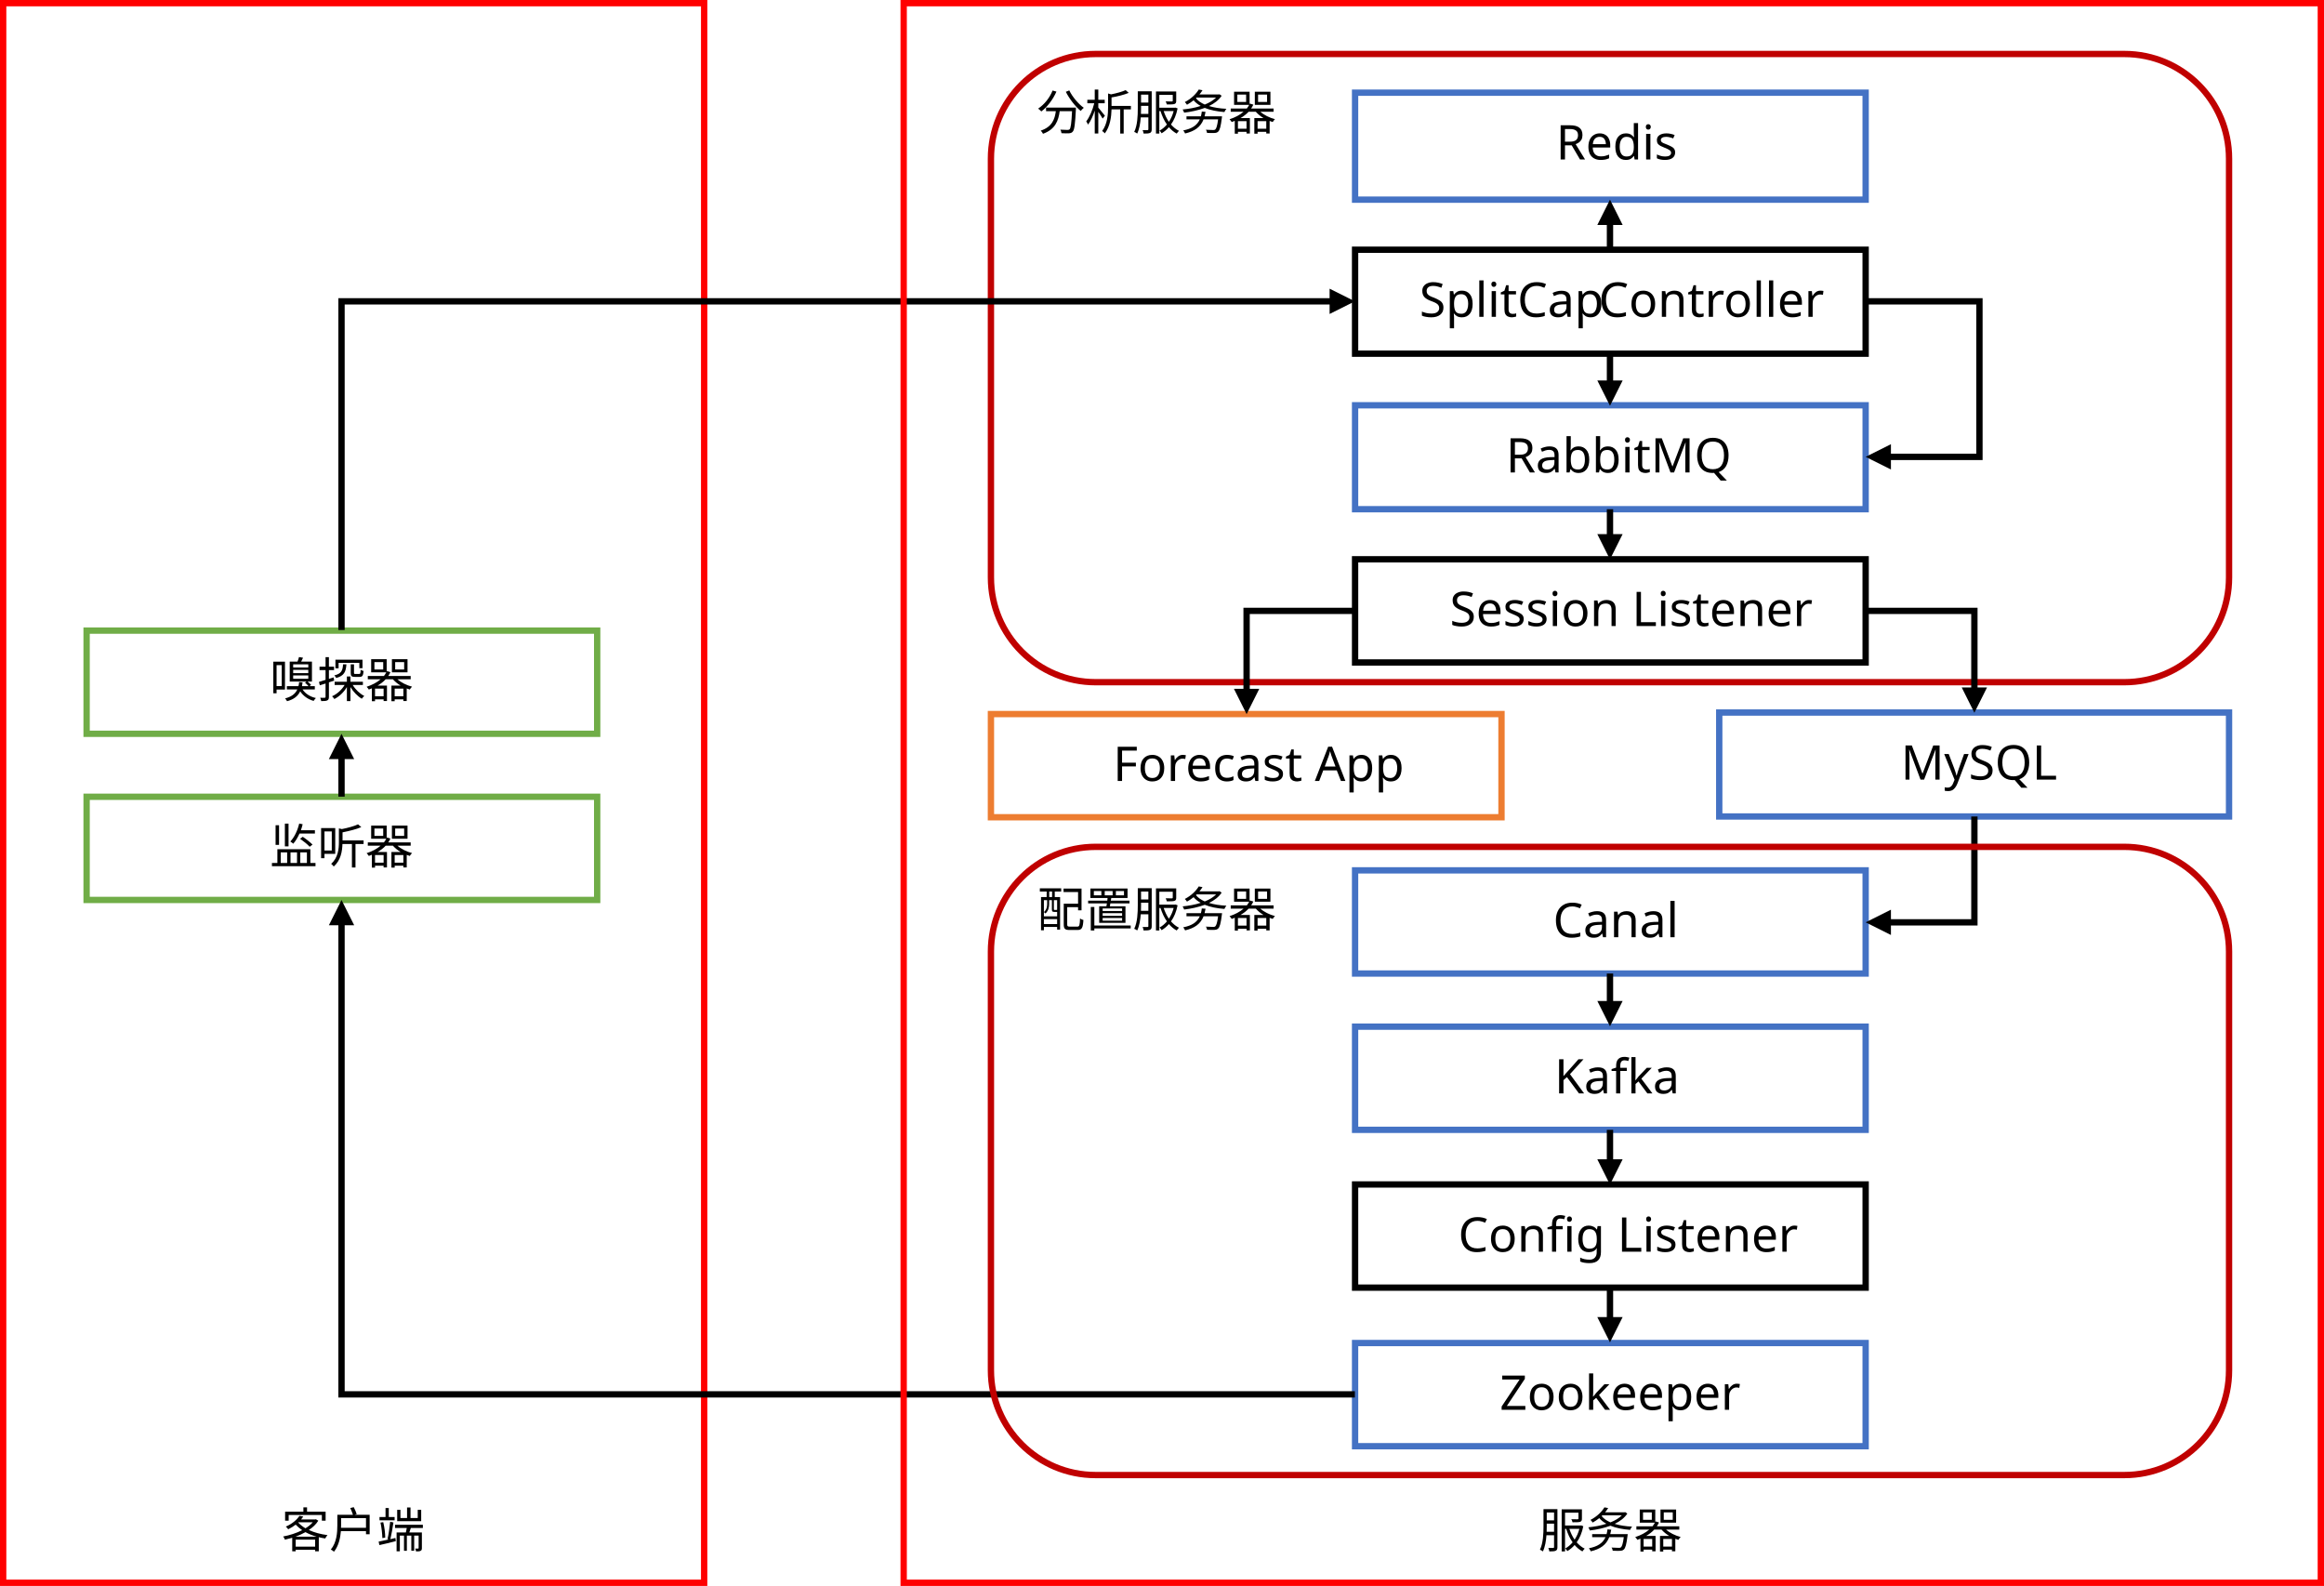
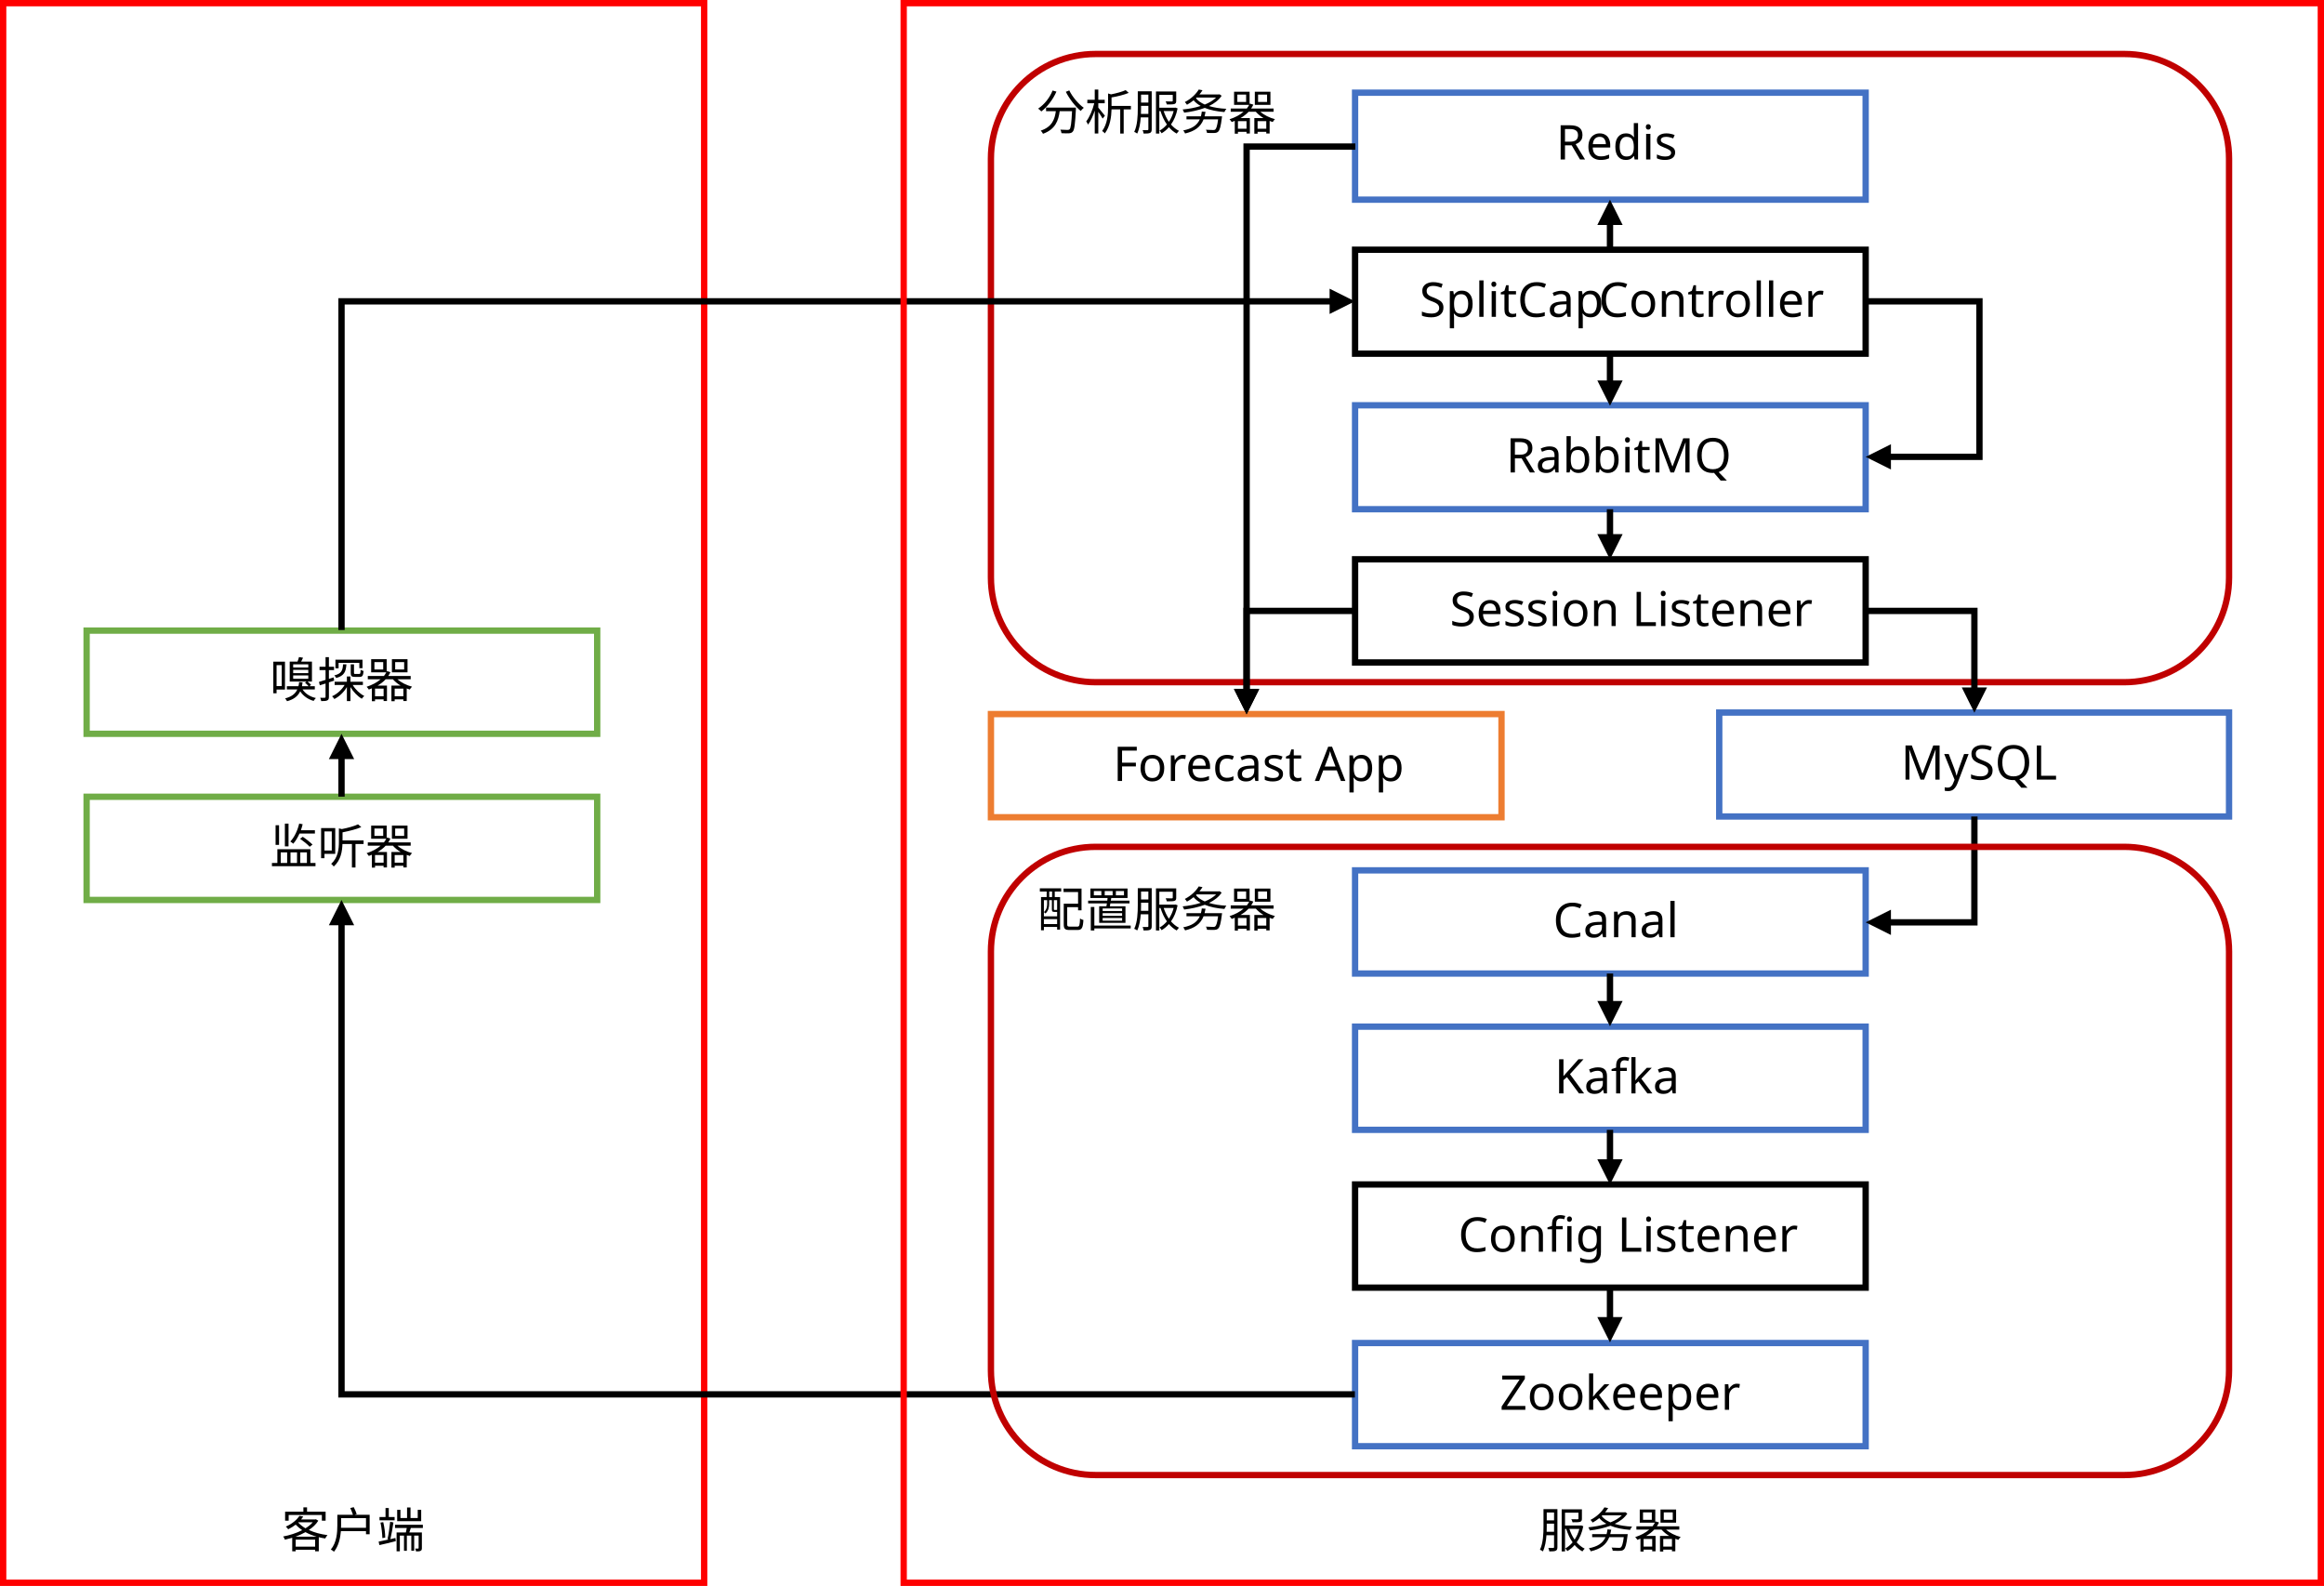
- <svg xmlns="http://www.w3.org/2000/svg" width="145.891mm" height="99.552mm" viewBox="0 0 145.891 99.552" version="1.1" id="svg2610">
-   <defs id="defs2607">
-     <clipPath clipPathUnits="userSpaceOnUse" id="clipPath1319">
-       <g id="g1323">
-         <path d="M -29.96,68.84 H 308.707 V 259.34 l -338.667,3e-5" clip-rule="evenodd" id="path1321" style="stroke-width:0.353" />
-       </g>
-     </clipPath>
-     <clipPath clipPathUnits="userSpaceOnUse" id="clipPath1366">
-       <g id="g1370">
-         <path d="M -29.96,68.84 H 308.707 V 259.34 l -338.667,-2e-5" clip-rule="evenodd" id="path1368" style="stroke-width:0.353" />
-       </g>
-     </clipPath>
-     <clipPath clipPathUnits="userSpaceOnUse" id="clipPath4526">
-       <path d="M 1.4305e-5,0 H 960 V 540 H 1.4305e-5 Z" clip-rule="evenodd" id="path4524" />
-     </clipPath>
-     <clipPath clipPathUnits="userSpaceOnUse" id="clipPath4540">
-       <path d="M 1.4305e-5,0 H 960 V 540 H 1.4305e-5 Z" clip-rule="evenodd" id="path4538" />
-     </clipPath>
-     <clipPath clipPathUnits="userSpaceOnUse" id="clipPath4554">
-       <path d="M 1.4305e-5,0 H 960 V 540 H 1.4305e-5 Z" clip-rule="evenodd" id="path4552" />
-     </clipPath>
-     <clipPath clipPathUnits="userSpaceOnUse" id="clipPath4568">
-       <path d="M 1.4305e-5,0 H 960 V 540 H 1.4305e-5 Z" clip-rule="evenodd" id="path4566" />
-     </clipPath>
-     <clipPath clipPathUnits="userSpaceOnUse" id="clipPath4580">
-       <path d="M 1.4305e-5,0 H 960 V 540 H 1.4305e-5 Z" clip-rule="evenodd" id="path4578" />
-     </clipPath>
-     <clipPath clipPathUnits="userSpaceOnUse" id="clipPath4594">
-       <path d="M 1.4305e-5,0 H 960 V 540 H 1.4305e-5 Z" clip-rule="evenodd" id="path4592" />
-     </clipPath>
-     <clipPath clipPathUnits="userSpaceOnUse" id="clipPath4608">
-       <path d="M 1.4305e-5,0 H 960 V 540 H 1.4305e-5 Z" clip-rule="evenodd" id="path4606" />
-     </clipPath>
-     <clipPath clipPathUnits="userSpaceOnUse" id="clipPath4622">
-       <path d="M 1.4305e-5,0 H 960 V 540 H 1.4305e-5 Z" clip-rule="evenodd" id="path4620" />
-     </clipPath>
-     <clipPath clipPathUnits="userSpaceOnUse" id="clipPath4636">
-       <path d="M 1.4305e-5,0 H 960 V 540 H 1.4305e-5 Z" clip-rule="evenodd" id="path4634" />
-     </clipPath>
-     <clipPath clipPathUnits="userSpaceOnUse" id="clipPath4662">
-       <path d="M 1.4305e-5,0 H 960 V 540 H 1.4305e-5 Z" clip-rule="evenodd" id="path4660" />
-     </clipPath>
-     <clipPath clipPathUnits="userSpaceOnUse" id="clipPath4674">
-       <path d="M 9.1553e-5,540 H 960 V 2.4414e-4 L 1.2207e-4,1.8311e-4" clip-rule="evenodd" id="path4672" />
-     </clipPath>
-     <clipPath clipPathUnits="userSpaceOnUse" id="clipPath4686">
-       <path d="M 1.4305e-5,0 H 960 V 540 H 1.4305e-5 Z" clip-rule="evenodd" id="path4684" />
-     </clipPath>
-     <clipPath clipPathUnits="userSpaceOnUse" id="clipPath4700">
-       <path d="M 1.4305e-5,0 H 960 V 540 H 1.4305e-5 Z" clip-rule="evenodd" id="path4698" />
-     </clipPath>
-     <clipPath clipPathUnits="userSpaceOnUse" id="clipPath4718">
-       <path d="M 1.4305e-5,0 H 960 V 540 H 1.4305e-5 Z" clip-rule="evenodd" id="path4716" />
-     </clipPath>
-     <clipPath clipPathUnits="userSpaceOnUse" id="clipPath4734">
-       <path d="M 0,540 H 960 V 0 L 0,6.1035e-5" clip-rule="evenodd" id="path4732" />
-     </clipPath>
-     <clipPath clipPathUnits="userSpaceOnUse" id="clipPath4746">
-       <path d="M 1.4305e-5,0 H 960 V 540 H 1.4305e-5 Z" clip-rule="evenodd" id="path4744" />
-     </clipPath>
-     <clipPath clipPathUnits="userSpaceOnUse" id="clipPath4758">
-       <path d="M 1.4305e-5,0 H 960 V 540 H 1.4305e-5 Z" clip-rule="evenodd" id="path4756" />
-     </clipPath>
-     <clipPath clipPathUnits="userSpaceOnUse" id="clipPath4774">
-       <path d="M 1.4305e-5,0 H 960 V 540 H 1.4305e-5 Z" clip-rule="evenodd" id="path4772" />
-     </clipPath>
-     <clipPath clipPathUnits="userSpaceOnUse" id="clipPath4786">
-       <path d="M 1.4305e-5,0 H 960 V 540 H 1.4305e-5 Z" clip-rule="evenodd" id="path4784" />
+ <svg xmlns="http://www.w3.org/2000/svg" width="162.101mm" height="110.613mm" viewBox="0 0 162.101 110.613" version="1.1" id="svg1506">
+   <defs id="defs1503">
+     <clipPath clipPathUnits="userSpaceOnUse" id="clipPath34">
+       <path d="M 1.4305e-5,0 H 960 V 540 H 1.4305e-5 Z" clip-rule="evenodd" id="path32" />
+     </clipPath>
+     <clipPath clipPathUnits="userSpaceOnUse" id="clipPath48">
+       <path d="M 1.4305e-5,0 H 960 V 540 H 1.4305e-5 Z" clip-rule="evenodd" id="path46" />
+     </clipPath>
+     <clipPath clipPathUnits="userSpaceOnUse" id="clipPath62">
+       <path d="M 1.4305e-5,0 H 960 V 540 H 1.4305e-5 Z" clip-rule="evenodd" id="path60" />
+     </clipPath>
+     <clipPath clipPathUnits="userSpaceOnUse" id="clipPath76">
+       <path d="M 1.4305e-5,0 H 960 V 540 H 1.4305e-5 Z" clip-rule="evenodd" id="path74" />
+     </clipPath>
+     <clipPath clipPathUnits="userSpaceOnUse" id="clipPath88">
+       <path d="M 1.4305e-5,0 H 960 V 540 H 1.4305e-5 Z" clip-rule="evenodd" id="path86" />
+     </clipPath>
+     <clipPath clipPathUnits="userSpaceOnUse" id="clipPath102">
+       <path d="M 1.4305e-5,0 H 960 V 540 H 1.4305e-5 Z" clip-rule="evenodd" id="path100" />
+     </clipPath>
+     <clipPath clipPathUnits="userSpaceOnUse" id="clipPath116">
+       <path d="M 1.4305e-5,0 H 960 V 540 H 1.4305e-5 Z" clip-rule="evenodd" id="path114" />
+     </clipPath>
+     <clipPath clipPathUnits="userSpaceOnUse" id="clipPath130">
+       <path d="M 1.4305e-5,0 H 960 V 540 H 1.4305e-5 Z" clip-rule="evenodd" id="path128" />
+     </clipPath>
+     <clipPath clipPathUnits="userSpaceOnUse" id="clipPath144">
+       <path d="M 1.4305e-5,0 H 960 V 540 H 1.4305e-5 Z" clip-rule="evenodd" id="path142" />
+     </clipPath>
+     <clipPath clipPathUnits="userSpaceOnUse" id="clipPath170">
+       <path d="M 1.4305e-5,0 H 960 V 540 H 1.4305e-5 Z" clip-rule="evenodd" id="path168" />
+     </clipPath>
+     <clipPath clipPathUnits="userSpaceOnUse" id="clipPath182">
+       <path d="M 9.1553e-5,540 H 960 V 2.4414e-4 L 1.2207e-4,1.8311e-4" clip-rule="evenodd" id="path180" />
+     </clipPath>
+     <clipPath clipPathUnits="userSpaceOnUse" id="clipPath194">
+       <path d="M 1.4305e-5,0 H 960 V 540 H 1.4305e-5 Z" clip-rule="evenodd" id="path192" />
+     </clipPath>
+     <clipPath clipPathUnits="userSpaceOnUse" id="clipPath208">
+       <path d="M 1.4305e-5,0 H 960 V 540 H 1.4305e-5 Z" clip-rule="evenodd" id="path206" />
+     </clipPath>
+     <clipPath clipPathUnits="userSpaceOnUse" id="clipPath226">
+       <path d="M 1.4305e-5,0 H 960 V 540 H 1.4305e-5 Z" clip-rule="evenodd" id="path224" />
+     </clipPath>
+     <clipPath clipPathUnits="userSpaceOnUse" id="clipPath242">
+       <path d="M 0,540 H 960 V 0 L 0,6.1035e-5" clip-rule="evenodd" id="path240" />
+     </clipPath>
+     <clipPath clipPathUnits="userSpaceOnUse" id="clipPath254">
+       <path d="M 1.4305e-5,0 H 960 V 540 H 1.4305e-5 Z" clip-rule="evenodd" id="path252" />
+     </clipPath>
+     <clipPath clipPathUnits="userSpaceOnUse" id="clipPath266">
+       <path d="M 1.4305e-5,0 H 960 V 540 H 1.4305e-5 Z" clip-rule="evenodd" id="path264" />
+     </clipPath>
+     <clipPath clipPathUnits="userSpaceOnUse" id="clipPath282">
+       <path d="M 1.4305e-5,0 H 960 V 540 H 1.4305e-5 Z" clip-rule="evenodd" id="path280" />
+     </clipPath>
+     <clipPath clipPathUnits="userSpaceOnUse" id="clipPath294">
+       <path d="M 1.4305e-5,0 H 960 V 540 H 1.4305e-5 Z" clip-rule="evenodd" id="path292" />
    </clipPath>
  </defs>
-   <g id="layer1" transform="translate(-32.19905,-57.57268)">
-     <g id="g5041" transform="matrix(1.125,0,0,1.125,-199.4197,36.33987)">
-       <path d="m 261.178,27.728 c 0,-3.228 2.614,-5.842 5.842,-5.842 h 57.404 c 3.228,0 5.842,2.614 5.842,5.842 v 23.368 c 0,3.228 -2.614,5.842 -5.842,5.842 h -57.404 c -3.228,0 -5.842,-2.614 -5.842,-5.842 z" style="fill:none;stroke:#c00000;stroke-width:0.353;stroke-linecap:butt;stroke-linejoin:miter;stroke-miterlimit:10;stroke-dasharray:none;stroke-opacity:1" id="path4514" />
-       <path d="m 206.06,107.188 h 39.116 V 19.05 h -39.116 z" style="fill:none;stroke:#ff0000;stroke-width:0.353;stroke-linecap:butt;stroke-linejoin:miter;stroke-miterlimit:10;stroke-dasharray:none;stroke-opacity:1" id="path4516" />
-       <path d="m 210.716,59.817 h 28.49 v -5.757 h -28.49 z" style="fill:none;stroke:#70ad47;stroke-width:0.353;stroke-linecap:butt;stroke-linejoin:miter;stroke-miterlimit:10;stroke-dasharray:none;stroke-opacity:1" id="path4518" />
-       <g id="g4520" transform="matrix(0.3527778,0,0,-0.3527778,139.6811,190.5)">
-         <g id="g4522" clip-path="url(#clipPath4526)">
-           <text xml:space="preserve" transform="matrix(1,0,0,-1,230.33,376.22)" style="font-variant:normal;font-weight:normal;font-size:7.56px;font-family:DengXian;-inkscape-font-specification:DengXian;writing-mode:lr-tb;fill:#000000;fill-opacity:1;fill-rule:nonzero;stroke:none" id="text4530">
-             <tspan x="0 7.56 15.12" y="0" id="tspan4528">嗅探器</tspan>
-           </text>
-         </g>
-       </g>
-       <path d="m 210.716,69.088 h 28.49 v -5.757 h -28.49 z" style="fill:none;stroke:#70ad47;stroke-width:0.353;stroke-linecap:butt;stroke-linejoin:miter;stroke-miterlimit:10;stroke-dasharray:none;stroke-opacity:1" id="path4532" />
-       <g id="g4534" transform="matrix(0.3527778,0,0,-0.3527778,139.6811,190.5)">
-         <g id="g4536" clip-path="url(#clipPath4540)">
-           <text xml:space="preserve" transform="matrix(1,0,0,-1,230.33,349.9)" style="font-variant:normal;font-weight:normal;font-size:7.56px;font-family:DengXian;-inkscape-font-specification:DengXian;writing-mode:lr-tb;fill:#000000;fill-opacity:1;fill-rule:nonzero;stroke:none" id="text4544">
-             <tspan x="0 7.56 15.12" y="0" id="tspan4542">监听器</tspan>
-           </text>
-         </g>
-       </g>
-       <path d="M 281.498,30.014 H 309.988 V 24.045 H 281.498 Z" style="fill:none;stroke:#4472c4;stroke-width:0.353;stroke-linecap:butt;stroke-linejoin:miter;stroke-miterlimit:10;stroke-dasharray:none;stroke-opacity:1" id="path4546" />
-       <g id="g4548" transform="matrix(0.3527778,0,0,-0.3527778,139.6811,190.5)">
-         <g id="g4550" clip-path="url(#clipPath4554)">
-           <text xml:space="preserve" transform="matrix(1,0,0,-1,433.78,461.28)" style="font-variant:normal;font-weight:normal;font-size:7.56px;font-family:DengXian;-inkscape-font-specification:DengXian;writing-mode:lr-tb;fill:#000000;fill-opacity:1;fill-rule:nonzero;stroke:none" id="text4558">
-             <tspan x="0 4.317 8.157 12.497 14.16" y="0" id="tspan4556">Redis</tspan>
-           </text>
-         </g>
-       </g>
-       <path d="M 281.498,38.608 H 309.988 V 32.808 H 281.498 Z" style="fill:none;stroke:#000000;stroke-width:0.353;stroke-linecap:butt;stroke-linejoin:miter;stroke-miterlimit:10;stroke-dasharray:none;stroke-opacity:1" id="path4560" />
-       <g id="g4562" transform="matrix(0.3527778,0,0,-0.3527778,139.6811,190.5)">
-         <g id="g4564" clip-path="url(#clipPath4568)">
-           <text xml:space="preserve" transform="matrix(1,0,0,-1,412.18,436.39)" style="font-variant:normal;font-weight:normal;font-size:7.584px;font-family:DengXian;-inkscape-font-specification:DengXian;writing-mode:lr-tb;fill:#000000;fill-opacity:1;fill-rule:nonzero;stroke:none" id="text4572">
-             <tspan x="0 3.838 8.16 9.859 11.52 13.932 18.604 22.433" y="0" id="tspan4570">SplitCap</tspan>
-           </text>
-         </g>
-       </g>
-       <g id="g4574" transform="matrix(0.3527778,0,0,-0.3527778,139.6811,190.5)">
-         <g id="g4576" clip-path="url(#clipPath4580)">
-           <text xml:space="preserve" transform="matrix(1,0,0,-1,440.5,436.39)" style="font-variant:normal;font-weight:normal;font-size:7.584px;font-family:DengXian;-inkscape-font-specification:DengXian;writing-mode:lr-tb;fill:#000000;fill-opacity:1;fill-rule:nonzero;stroke:none" id="text4584">
-             <tspan x="0 4.702 9.002 13.196 15.608 18.118 22.441 24.14 25.801 29.638" y="0" id="tspan4582">Controller</tspan>
-           </text>
-         </g>
-       </g>
-       <path d="M 281.498,47.286 H 309.988 V 41.487 H 281.498 Z" style="fill:none;stroke:#4472c4;stroke-width:0.353;stroke-linecap:butt;stroke-linejoin:miter;stroke-miterlimit:10;stroke-dasharray:none;stroke-opacity:1" id="path4586" />
-       <g id="g4588" transform="matrix(0.3527778,0,0,-0.3527778,139.6811,190.5)">
-         <g id="g4590" clip-path="url(#clipPath4594)">
-           <text xml:space="preserve" transform="matrix(1,0,0,-1,425.86,411.77)" style="font-variant:normal;font-weight:normal;font-size:7.56px;font-family:DengXian;-inkscape-font-specification:DengXian;writing-mode:lr-tb;fill:#000000;fill-opacity:1;fill-rule:nonzero;stroke:none" id="text4598">
-             <tspan x="0 4.317 8.15 12.489 16.791 18.484 20.888 27.465" y="0" id="tspan4596">RabbitMQ</tspan>
-           </text>
-         </g>
-       </g>
-       <path d="M 281.498,55.838 H 309.988 V 50.08 H 281.498 Z" style="fill:none;stroke:#000000;stroke-width:0.353;stroke-linecap:butt;stroke-linejoin:miter;stroke-miterlimit:10;stroke-dasharray:none;stroke-opacity:1" id="path4600" />
-       <g id="g4602" transform="matrix(0.3527778,0,0,-0.3527778,139.6811,190.5)">
-         <g id="g4604" clip-path="url(#clipPath4608)">
-           <text xml:space="preserve" transform="matrix(1,0,0,-1,416.98,387.48)" style="font-variant:normal;font-weight:normal;font-size:7.56px;font-family:DengXian;-inkscape-font-specification:DengXian;writing-mode:lr-tb;fill:#000000;fill-opacity:1;fill-rule:nonzero;stroke:none" id="text4612">
-             <tspan x="0 3.84 7.681 10.796 13.91 15.604 19.913 24.109 25.787 29.265 30.958 34.058 36.462 40.295 44.491 48.331" y="0" id="tspan4610">Session Listener</tspan>
-           </text>
-         </g>
-       </g>
-       <path d="M 261.178,64.474 H 289.668 V 58.716 H 261.178 Z" style="fill:none;stroke:#ed7d31;stroke-width:0.353;stroke-linecap:butt;stroke-linejoin:miter;stroke-miterlimit:10;stroke-dasharray:none;stroke-opacity:1" id="path4614" />
-       <g id="g4616" transform="matrix(0.3527778,0,0,-0.3527778,139.6811,190.5)">
-         <g id="g4618" clip-path="url(#clipPath4622)">
-           <text xml:space="preserve" transform="matrix(1,0,0,-1,363.72,362.98)" style="font-variant:normal;font-weight:normal;font-size:7.56px;font-family:DengXian;-inkscape-font-specification:DengXian;writing-mode:lr-tb;fill:#000000;fill-opacity:1;fill-rule:nonzero;stroke:none" id="text4626">
-             <tspan x="0 3.606 7.938 10.44 14.281 17.751 21.584 24.699 27.103 28.781 33.589 37.898" y="0" id="tspan4624">Forecast App</tspan>
-           </text>
-         </g>
-       </g>
-       <path d="m 301.818,64.431 h 28.448 v -5.8 h -28.448 z" style="fill:none;stroke:#4472c4;stroke-width:0.353;stroke-linecap:butt;stroke-linejoin:miter;stroke-miterlimit:10;stroke-dasharray:none;stroke-opacity:1" id="path4628" />
-       <g id="g4630" transform="matrix(0.3527778,0,0,-0.3527778,139.6811,190.5)">
-         <g id="g4632" clip-path="url(#clipPath4636)">
-           <text xml:space="preserve" transform="matrix(1,0,0,-1,488.33,363.19)" style="font-variant:normal;font-weight:normal;font-size:7.56px;font-family:DengXian;-inkscape-font-specification:DengXian;writing-mode:lr-tb;fill:#000000;fill-opacity:1;fill-rule:nonzero;stroke:none" id="text4640">
-             <tspan x="0 6.592 10.183 14.024 19.777" y="0" id="tspan4638">MySQL</tspan>
-           </text>
-         </g>
-       </g>
-       <path d="M 295.545,32.815 V 31.073 h 0.353 v 1.743 z m -0.529,-1.39 0.706,-1.411 0.706,1.411 z" style="fill:#000000;fill-opacity:1;fill-rule:nonzero;stroke:none;stroke-width:0.353" id="path4642" />
-       <path d="m 295.545,38.608 v 1.849 h 0.353 v -1.849 z m -0.529,1.496 0.706,1.411 0.706,-1.411 z" style="fill:#000000;fill-opacity:1;fill-rule:nonzero;stroke:none;stroke-width:0.353" id="path4644" />
-       <path d="m 309.988,35.863 h 6.35 l -0.176,-0.176 v 8.678 l 0.176,-0.176 h -5.292 v 0.353 h 5.468 v -9.031 h -6.526 z m 1.411,7.796 -1.411,0.706 1.411,0.706 z" style="fill:#000000;fill-opacity:1;fill-rule:nonzero;stroke:none;stroke-width:0.353" id="path4646" />
-       <path d="m 295.898,47.286 v 1.743 h -0.353 v -1.743 z m 0.529,1.39 -0.706,1.411 -0.706,-1.411 z" style="fill:#000000;fill-opacity:1;fill-rule:nonzero;stroke:none;stroke-width:0.353" id="path4648" />
-       <path d="m 281.512,52.783 h -6.244 v 4.879 h 0.353 v -4.703 l -0.176,0.176 h 6.068 z m -6.773,4.526 0.706,1.411 0.706,-1.411 z" style="fill:#000000;fill-opacity:1;fill-rule:nonzero;stroke:none;stroke-width:0.353" id="path4650" />
-       <path d="m 309.988,52.783 h 6.244 v 4.801 h -0.353 v -4.625 l 0.176,0.176 h -6.068 z m 6.773,4.449 -0.706,1.411 -0.706,-1.411 z" style="fill:#000000;fill-opacity:1;fill-rule:nonzero;stroke:none;stroke-width:0.353" id="path4652" />
-       <path d="M 281.498,73.194 H 309.988 V 67.437 H 281.498 Z" style="fill:none;stroke:#4472c4;stroke-width:0.353;stroke-linecap:butt;stroke-linejoin:miter;stroke-miterlimit:10;stroke-dasharray:none;stroke-opacity:1" id="path4654" />
-       <g id="g4656" transform="matrix(0.3527778,0,0,-0.3527778,139.6811,190.5)">
-         <g id="g4658" clip-path="url(#clipPath4662)">
-           <text xml:space="preserve" transform="matrix(1,0,0,-1,433.3,338.26)" style="font-variant:normal;font-weight:normal;font-size:7.56px;font-family:DengXian;-inkscape-font-specification:DengXian;writing-mode:lr-tb;fill:#000000;fill-opacity:1;fill-rule:nonzero;stroke:none" id="text4666">
-             <tspan x="0 4.687 8.513 12.708 16.541" y="0" id="tspan4664">Canal</tspan>
-           </text>
-         </g>
-       </g>
-       <g id="g4668" transform="matrix(0.3527778,0,0,-0.3527778,139.6811,190.5)">
-         <g id="g4670" clip-path="url(#clipPath4674)">
-           <path d="m 500.46,357.36 v -17.24 h -14.7 v 1 h 14.2 l -0.5,-0.5 v 16.74 z m -13.7,-18.74 -4,2 4,2 z" style="fill:#000000;fill-opacity:1;fill-rule:nonzero;stroke:none" id="path4676" />
-         </g>
-       </g>
-       <path d="M 281.498,81.915 H 309.988 V 76.158 H 281.498 Z" style="fill:none;stroke:#4472c4;stroke-width:0.353;stroke-linecap:butt;stroke-linejoin:miter;stroke-miterlimit:10;stroke-dasharray:none;stroke-opacity:1" id="path4678" />
-       <g id="g4680" transform="matrix(0.3527778,0,0,-0.3527778,139.6811,190.5)">
-         <g id="g4682" clip-path="url(#clipPath4686)">
-           <text xml:space="preserve" transform="matrix(1,0,0,-1,433.54,313.56)" style="font-variant:normal;font-weight:normal;font-size:7.56px;font-family:DengXian;-inkscape-font-specification:DengXian;writing-mode:lr-tb;fill:#000000;fill-opacity:1;fill-rule:nonzero;stroke:none" id="text4690">
-             <tspan x="0 4.181 8.029 10.304 13.895" y="0" id="tspan4688">Kafka</tspan>
-           </text>
-         </g>
-       </g>
-       <path d="M 281.498,90.72 H 309.988 V 84.963 h -28.49 z" style="fill:none;stroke:#000000;stroke-width:0.353;stroke-linecap:butt;stroke-linejoin:miter;stroke-miterlimit:10;stroke-dasharray:none;stroke-opacity:1" id="path4692" />
-       <g id="g4694" transform="matrix(0.3527778,0,0,-0.3527778,139.6811,190.5)">
-         <g id="g4696" clip-path="url(#clipPath4700)">
-           <text xml:space="preserve" transform="matrix(1,0,0,-1,418.3,288.53)" style="font-variant:normal;font-weight:normal;font-size:7.56px;font-family:DengXian;-inkscape-font-specification:DengXian;writing-mode:lr-tb;fill:#000000;fill-opacity:1;fill-rule:nonzero;stroke:none" id="text4704">
-             <tspan x="0 4.687 9.019 13.192 15.468 17.161 21.47 23.149 26.626 28.32 31.419 33.823 37.656 41.852 45.693" y="0" id="tspan4702">Config Listener</tspan>
-           </text>
-         </g>
-       </g>
-       <path d="m 295.545,73.194 v 1.884 h 0.353 v -1.884 z m -0.529,1.531 0.706,1.411 0.706,-1.411 z" style="fill:#000000;fill-opacity:1;fill-rule:nonzero;stroke:none;stroke-width:0.353" id="path4706" />
-       <path d="m 295.898,81.915 v 1.997 h -0.353 V 81.915 Z m 0.529,1.644 -0.706,1.411 -0.706,-1.411 z" style="fill:#000000;fill-opacity:1;fill-rule:nonzero;stroke:none;stroke-width:0.353" id="path4708" />
-       <path d="M 281.498,99.568 H 309.988 V 93.811 H 281.498 Z" style="fill:none;stroke:#4472c4;stroke-width:0.353;stroke-linecap:butt;stroke-linejoin:miter;stroke-miterlimit:10;stroke-dasharray:none;stroke-opacity:1" id="path4710" />
-       <g id="g4712" transform="matrix(0.3527778,0,0,-0.3527778,139.6811,190.5)">
-         <g id="g4714" clip-path="url(#clipPath4718)">
-           <text xml:space="preserve" transform="matrix(1,0,0,-1,424.9,263.52)" style="font-variant:normal;font-weight:normal;font-size:7.56px;font-family:DengXian;-inkscape-font-specification:DengXian;writing-mode:lr-tb;fill:#000000;fill-opacity:1;fill-rule:nonzero;stroke:none" id="text4722">
-             <tspan x="0 4.309 8.641 12.973 16.549 20.389 24.23 28.569 32.387" y="0" id="tspan4720">Zookeeper</tspan>
-           </text>
-         </g>
-       </g>
-       <path d="m 295.898,90.72 v 1.997 h -0.353 v -1.997 z m 0.529,1.644 -0.706,1.411 -0.706,-1.411 z" style="fill:#000000;fill-opacity:1;fill-rule:nonzero;stroke:none;stroke-width:0.353" id="path4724" />
-       <path d="M 281.487,96.852 H 224.764 V 70.146 h 0.353 v 26.529 l -0.176,-0.176 h 56.547 z m -57.252,-26.352 0.706,-1.411 0.706,1.411 z" style="fill:#000000;fill-opacity:1;fill-rule:nonzero;stroke:none;stroke-width:0.353" id="path4726" />
-       <g id="g4728" transform="matrix(0.3527778,0,0,-0.3527778,139.6811,190.5)">
-         <g id="g4730" clip-path="url(#clipPath4734)">
-           <path d="m 241.18,386.86 v 52.48 h 157.79 v -1 H 241.68 l 0.5,0.5 v -51.98 z m 156.79,53.98 4,-2 -4,-2 z" style="fill:#000000;fill-opacity:1;fill-rule:nonzero;stroke:none" id="path4736" />
-         </g>
-       </g>
-       <path d="m 225.117,63.324 v -2.448 h -0.353 v 2.448 z m 0.529,-2.095 -0.706,-1.411 -0.706,1.411 z" style="fill:#000000;fill-opacity:1;fill-rule:nonzero;stroke:none;stroke-width:0.353" id="path4738" />
-       <g id="g4740" transform="matrix(0.3527778,0,0,-0.3527778,139.6811,190.5)">
-         <g id="g4742" clip-path="url(#clipPath4746)">
-           <text xml:space="preserve" transform="matrix(1,0,0,-1,232.18,241.73)" style="font-variant:normal;font-weight:normal;font-size:7.56px;font-family:DengXian;-inkscape-font-specification:DengXian;writing-mode:lr-tb;fill:#000000;fill-opacity:1;fill-rule:nonzero;stroke:none" id="text4750">
-             <tspan x="0 7.56 15.12" y="0" id="tspan4748">客户端</tspan>
-           </text>
-         </g>
-       </g>
-       <g id="g4752" transform="matrix(0.3527778,0,0,-0.3527778,139.6811,190.5)">
-         <g id="g4754" clip-path="url(#clipPath4758)">
-           <text xml:space="preserve" transform="matrix(1,0,0,-1,430.99,241.73)" style="font-variant:normal;font-weight:normal;font-size:7.56px;font-family:DengXian;-inkscape-font-specification:DengXian;writing-mode:lr-tb;fill:#000000;fill-opacity:1;fill-rule:nonzero;stroke:none" id="text4762">
-             <tspan x="0 7.56 15.12" y="0" id="tspan4760">服务器</tspan>
-           </text>
-         </g>
-       </g>
-       <path d="M 256.309,107.188 H 335.388 V 19.05 h -79.079 z" style="fill:none;stroke:#ff0000;stroke-width:0.353;stroke-linecap:butt;stroke-linejoin:miter;stroke-miterlimit:10;stroke-dasharray:none;stroke-opacity:1" id="path4764" />
-       <path d="m 261.178,71.967 c 0,-3.228 2.614,-5.842 5.842,-5.842 h 57.404 c 3.228,0 5.842,2.614 5.842,5.842 v 23.368 c 0,3.228 -2.614,5.842 -5.842,5.842 h -57.404 c -3.228,0 -5.842,-2.614 -5.842,-5.842 z" style="fill:none;stroke:#c00000;stroke-width:0.353;stroke-linecap:butt;stroke-linejoin:miter;stroke-miterlimit:10;stroke-dasharray:none;stroke-opacity:1" id="path4766" />
-       <g id="g4768" transform="matrix(0.3527778,0,0,-0.3527778,139.6811,190.5)">
-         <g id="g4770" clip-path="url(#clipPath4774)">
-           <text xml:space="preserve" transform="matrix(1,0,0,-1,351.7,465.98)" style="font-variant:normal;font-weight:normal;font-size:7.56px;font-family:DengXian;-inkscape-font-specification:DengXian;writing-mode:lr-tb;fill:#000000;fill-opacity:1;fill-rule:nonzero;stroke:none" id="text4778">
-             <tspan x="0 7.56 15.12 22.68 30.24" y="0" id="tspan4776">分析服务器</tspan>
-           </text>
-         </g>
-       </g>
-       <g id="g4780" transform="matrix(0.3527778,0,0,-0.3527778,139.6811,190.5)">
-         <g id="g4782" clip-path="url(#clipPath4786)">
-           <text xml:space="preserve" transform="matrix(1,0,0,-1,351.7,339.94)" style="font-variant:normal;font-weight:normal;font-size:7.56px;font-family:DengXian;-inkscape-font-specification:DengXian;writing-mode:lr-tb;fill:#000000;fill-opacity:1;fill-rule:nonzero;stroke:none" id="text4790">
-             <tspan x="0 7.56 15.12 22.68 30.24" y="0" id="tspan4788">配置服务器</tspan>
-           </text>
-         </g>
-       </g>
+   <g id="layer1" transform="translate(-47.26959,-50.2212)">
+     <g id="g1352" transform="matrix(0.4409722,0,0,-0.4409722,-35.48325,264.7542)">
+       <path d="m 344.4,461.4 c 0,9.15 7.41,16.56 16.56,16.56 h 162.72 c 9.15,0 16.56,-7.41 16.56,-16.56 v -66.24 c 0,-9.15 -7.41,-16.56 -16.56,-16.56 H 360.96 c -9.15,0 -16.56,7.41 -16.56,16.56 z" style="fill:none;stroke:#c00000;stroke-width:1;stroke-linecap:butt;stroke-linejoin:miter;stroke-miterlimit:10;stroke-dasharray:none;stroke-opacity:1" id="path22" />
+       <path d="M 188.16,236.16 H 299.04 V 486 H 188.16 Z" style="fill:none;stroke:#ff0000;stroke-width:1;stroke-linecap:butt;stroke-linejoin:miter;stroke-miterlimit:10;stroke-dasharray:none;stroke-opacity:1" id="path24" />
+       <path d="m 201.36,370.44 h 80.76 v 16.32 h -80.76 z" style="fill:none;stroke:#70ad47;stroke-width:1;stroke-linecap:butt;stroke-linejoin:miter;stroke-miterlimit:10;stroke-dasharray:none;stroke-opacity:1" id="path26" />
+       <g id="g28">
+         <g id="g30" clip-path="url(#clipPath34)">
+           <text xml:space="preserve" transform="matrix(1,0,0,-1,230.33,376.22)" style="font-variant:normal;font-weight:normal;font-size:7.56px;font-family:DengXian;-inkscape-font-specification:DengXian;writing-mode:lr-tb;fill:#000000;fill-opacity:1;fill-rule:nonzero;stroke:none" id="text38">
+             <tspan x="0 7.56 15.12" y="0" id="tspan36">嗅探器</tspan>
+           </text>
+         </g>
+       </g>
+       <path d="m 201.36,344.16 h 80.76 v 16.32 h -80.76 z" style="fill:none;stroke:#70ad47;stroke-width:1;stroke-linecap:butt;stroke-linejoin:miter;stroke-miterlimit:10;stroke-dasharray:none;stroke-opacity:1" id="path40" />
+       <g id="g42">
+         <g id="g44" clip-path="url(#clipPath48)">
+           <text xml:space="preserve" transform="matrix(1,0,0,-1,230.33,349.9)" style="font-variant:normal;font-weight:normal;font-size:7.56px;font-family:DengXian;-inkscape-font-specification:DengXian;writing-mode:lr-tb;fill:#000000;fill-opacity:1;fill-rule:nonzero;stroke:none" id="text52">
+             <tspan x="0 7.56 15.12" y="0" id="tspan50">监听器</tspan>
+           </text>
+         </g>
+       </g>
+       <path d="m 402,454.92 h 80.76 v 16.92 H 402 Z" style="fill:none;stroke:#4472c4;stroke-width:1;stroke-linecap:butt;stroke-linejoin:miter;stroke-miterlimit:10;stroke-dasharray:none;stroke-opacity:1" id="path54" />
+       <g id="g56">
+         <g id="g58" clip-path="url(#clipPath62)">
+           <text xml:space="preserve" transform="matrix(1,0,0,-1,433.78,461.28)" style="font-variant:normal;font-weight:normal;font-size:7.56px;font-family:DengXian;-inkscape-font-specification:DengXian;writing-mode:lr-tb;fill:#000000;fill-opacity:1;fill-rule:nonzero;stroke:none" id="text66">
+             <tspan x="0 4.317 8.157 12.497 14.16" y="0" id="tspan64">Redis</tspan>
+           </text>
+         </g>
+       </g>
+       <path d="m 402,430.56 h 80.76 V 447 H 402 Z" style="fill:none;stroke:#000000;stroke-width:1;stroke-linecap:butt;stroke-linejoin:miter;stroke-miterlimit:10;stroke-dasharray:none;stroke-opacity:1" id="path68" />
+       <g id="g70">
+         <g id="g72" clip-path="url(#clipPath76)">
+           <text xml:space="preserve" transform="matrix(1,0,0,-1,412.18,436.39)" style="font-variant:normal;font-weight:normal;font-size:7.584px;font-family:DengXian;-inkscape-font-specification:DengXian;writing-mode:lr-tb;fill:#000000;fill-opacity:1;fill-rule:nonzero;stroke:none" id="text80">
+             <tspan x="0 3.838 8.16 9.859 11.52 13.932 18.604 22.433" y="0" id="tspan78">SplitCap</tspan>
+           </text>
+         </g>
+       </g>
+       <g id="g82">
+         <g id="g84" clip-path="url(#clipPath88)">
+           <text xml:space="preserve" transform="matrix(1,0,0,-1,440.5,436.39)" style="font-variant:normal;font-weight:normal;font-size:7.584px;font-family:DengXian;-inkscape-font-specification:DengXian;writing-mode:lr-tb;fill:#000000;fill-opacity:1;fill-rule:nonzero;stroke:none" id="text92">
+             <tspan x="0 4.702 9.002 13.196 15.608 18.118 22.441 24.14 25.801 29.638" y="0" id="tspan90">Controller</tspan>
+           </text>
+         </g>
+       </g>
+       <path d="m 402,405.96 h 80.76 V 422.4 H 402 Z" style="fill:none;stroke:#4472c4;stroke-width:1;stroke-linecap:butt;stroke-linejoin:miter;stroke-miterlimit:10;stroke-dasharray:none;stroke-opacity:1" id="path94" />
+       <g id="g96">
+         <g id="g98" clip-path="url(#clipPath102)">
+           <text xml:space="preserve" transform="matrix(1,0,0,-1,425.86,411.77)" style="font-variant:normal;font-weight:normal;font-size:7.56px;font-family:DengXian;-inkscape-font-specification:DengXian;writing-mode:lr-tb;fill:#000000;fill-opacity:1;fill-rule:nonzero;stroke:none" id="text106">
+             <tspan x="0 4.317 8.15 12.489 16.791 18.484 20.888 27.465" y="0" id="tspan104">RabbitMQ</tspan>
+           </text>
+         </g>
+       </g>
+       <path d="m 402,381.72 h 80.76 v 16.32 H 402 Z" style="fill:none;stroke:#000000;stroke-width:1;stroke-linecap:butt;stroke-linejoin:miter;stroke-miterlimit:10;stroke-dasharray:none;stroke-opacity:1" id="path108" />
+       <g id="g110">
+         <g id="g112" clip-path="url(#clipPath116)">
+           <text xml:space="preserve" transform="matrix(1,0,0,-1,416.98,387.48)" style="font-variant:normal;font-weight:normal;font-size:7.56px;font-family:DengXian;-inkscape-font-specification:DengXian;writing-mode:lr-tb;fill:#000000;fill-opacity:1;fill-rule:nonzero;stroke:none" id="text120">
+             <tspan x="0 3.84 7.681 10.796 13.91 15.604 19.913 24.109 25.787 29.265 30.958 34.058 36.462 40.295 44.491 48.331" y="0" id="tspan118">Session Listener</tspan>
+           </text>
+         </g>
+       </g>
+       <path d="m 344.4,357.24 h 80.76 v 16.32 H 344.4 Z" style="fill:none;stroke:#ed7d31;stroke-width:1;stroke-linecap:butt;stroke-linejoin:miter;stroke-miterlimit:10;stroke-dasharray:none;stroke-opacity:1" id="path122" />
+       <g id="g124">
+         <g id="g126" clip-path="url(#clipPath130)">
+           <text xml:space="preserve" transform="matrix(1,0,0,-1,363.72,362.98)" style="font-variant:normal;font-weight:normal;font-size:7.56px;font-family:DengXian;-inkscape-font-specification:DengXian;writing-mode:lr-tb;fill:#000000;fill-opacity:1;fill-rule:nonzero;stroke:none" id="text134">
+             <tspan x="0 3.606 7.938 10.44 14.281 17.751 21.584 24.699 27.103 28.781 33.589 37.898" y="0" id="tspan132">Forecast App</tspan>
+           </text>
+         </g>
+       </g>
+       <path d="m 459.6,357.36 h 80.64 V 373.8 H 459.6 Z" style="fill:none;stroke:#4472c4;stroke-width:1;stroke-linecap:butt;stroke-linejoin:miter;stroke-miterlimit:10;stroke-dasharray:none;stroke-opacity:1" id="path136" />
+       <g id="g138">
+         <g id="g140" clip-path="url(#clipPath144)">
+           <text xml:space="preserve" transform="matrix(1,0,0,-1,488.33,363.19)" style="font-variant:normal;font-weight:normal;font-size:7.56px;font-family:DengXian;-inkscape-font-specification:DengXian;writing-mode:lr-tb;fill:#000000;fill-opacity:1;fill-rule:nonzero;stroke:none" id="text148">
+             <tspan x="0 6.592 10.183 14.024 19.777" y="0" id="tspan146">MySQL</tspan>
+           </text>
+         </g>
+       </g>
+       <path d="m 441.82,446.98 v 4.94 h 1 v -4.94 z m -1.5,3.94 2,4 2,-4 z" style="fill:#000000;fill-opacity:1;fill-rule:nonzero;stroke:none" id="path150" />
+       <path d="m 441.82,430.56 v -5.24 h 1 v 5.24 z m -1.5,-4.24 2,-4 2,4 z" style="fill:#000000;fill-opacity:1;fill-rule:nonzero;stroke:none" id="path152" />
+       <path d="m 482.76,438.34 h 18 l -0.5,0.5 v -24.6 l 0.5,0.5 h -15 v -1 h 15.5 v 25.6 h -18.5 z m 4,-22.1 -4,-2 4,-2 z" style="fill:#000000;fill-opacity:1;fill-rule:nonzero;stroke:none" id="path154" />
+       <path d="m 442.82,405.96 v -4.94 h -1 v 4.94 z m 1.5,-3.94 -2,-4 -2,4 z" style="fill:#000000;fill-opacity:1;fill-rule:nonzero;stroke:none" id="path156" />
+       <path d="m 402.04,390.38 h -17.7 v -13.83 h 1 v 13.33 l -0.5,-0.5 h 17.2 z m -19.2,-12.83 2,-4 2,4 z" style="fill:#000000;fill-opacity:1;fill-rule:nonzero;stroke:none" id="path158" />
+       <path d="m 482.76,390.38 h 17.7 v -13.61 h -1 v 13.11 l 0.5,-0.5 h -17.2 z m 19.2,-12.61 -2,-4 -2,4 z" style="fill:#000000;fill-opacity:1;fill-rule:nonzero;stroke:none" id="path160" />
+       <path d="m 402,332.52 h 80.76 v 16.32 H 402 Z" style="fill:none;stroke:#4472c4;stroke-width:1;stroke-linecap:butt;stroke-linejoin:miter;stroke-miterlimit:10;stroke-dasharray:none;stroke-opacity:1" id="path162" />
+       <g id="g164">
+         <g id="g166" clip-path="url(#clipPath170)">
+           <text xml:space="preserve" transform="matrix(1,0,0,-1,433.3,338.26)" style="font-variant:normal;font-weight:normal;font-size:7.56px;font-family:DengXian;-inkscape-font-specification:DengXian;writing-mode:lr-tb;fill:#000000;fill-opacity:1;fill-rule:nonzero;stroke:none" id="text174">
+             <tspan x="0 4.687 8.513 12.708 16.541" y="0" id="tspan172">Canal</tspan>
+           </text>
+         </g>
+       </g>
+       <g id="g176">
+         <g id="g178" clip-path="url(#clipPath182)">
+           <path d="m 500.46,357.36 v -17.24 h -14.7 v 1 h 14.2 l -0.5,-0.5 v 16.74 z m -13.7,-18.74 -4,2 4,2 z" style="fill:#000000;fill-opacity:1;fill-rule:nonzero;stroke:none" id="path184" />
+         </g>
+       </g>
+       <path d="m 402,307.8 h 80.76 v 16.32 H 402 Z" style="fill:none;stroke:#4472c4;stroke-width:1;stroke-linecap:butt;stroke-linejoin:miter;stroke-miterlimit:10;stroke-dasharray:none;stroke-opacity:1" id="path186" />
+       <g id="g188">
+         <g id="g190" clip-path="url(#clipPath194)">
+           <text xml:space="preserve" transform="matrix(1,0,0,-1,433.54,313.56)" style="font-variant:normal;font-weight:normal;font-size:7.56px;font-family:DengXian;-inkscape-font-specification:DengXian;writing-mode:lr-tb;fill:#000000;fill-opacity:1;fill-rule:nonzero;stroke:none" id="text198">
+             <tspan x="0 4.181 8.029 10.304 13.895" y="0" id="tspan196">Kafka</tspan>
+           </text>
+         </g>
+       </g>
+       <path d="m 402,282.84 h 80.76 v 16.32 H 402 Z" style="fill:none;stroke:#000000;stroke-width:1;stroke-linecap:butt;stroke-linejoin:miter;stroke-miterlimit:10;stroke-dasharray:none;stroke-opacity:1" id="path200" />
+       <g id="g202">
+         <g id="g204" clip-path="url(#clipPath208)">
+           <text xml:space="preserve" transform="matrix(1,0,0,-1,418.3,288.53)" style="font-variant:normal;font-weight:normal;font-size:7.56px;font-family:DengXian;-inkscape-font-specification:DengXian;writing-mode:lr-tb;fill:#000000;fill-opacity:1;fill-rule:nonzero;stroke:none" id="text212">
+             <tspan x="0 4.687 9.019 13.192 15.468 17.161 21.47 23.149 26.626 28.32 31.419 33.823 37.656 41.852 45.693" y="0" id="tspan210">Config Listener</tspan>
+           </text>
+         </g>
+       </g>
+       <path d="m 441.82,332.52 v -5.34 h 1 v 5.34 z m -1.5,-4.34 2,-4 2,4 z" style="fill:#000000;fill-opacity:1;fill-rule:nonzero;stroke:none" id="path214" />
+       <path d="m 442.82,307.8 v -5.66 h -1 v 5.66 z m 1.5,-4.66 -2,-4 -2,4 z" style="fill:#000000;fill-opacity:1;fill-rule:nonzero;stroke:none" id="path216" />
+       <path d="m 402,257.76 h 80.76 v 16.32 H 402 Z" style="fill:none;stroke:#4472c4;stroke-width:1;stroke-linecap:butt;stroke-linejoin:miter;stroke-miterlimit:10;stroke-dasharray:none;stroke-opacity:1" id="path218" />
+       <g id="g220">
+         <g id="g222" clip-path="url(#clipPath226)">
+           <text xml:space="preserve" transform="matrix(1,0,0,-1,424.9,263.52)" style="font-variant:normal;font-weight:normal;font-size:7.56px;font-family:DengXian;-inkscape-font-specification:DengXian;writing-mode:lr-tb;fill:#000000;fill-opacity:1;fill-rule:nonzero;stroke:none" id="text230">
+             <tspan x="0 4.309 8.641 12.973 16.549 20.389 24.23 28.569 32.387" y="0" id="tspan228">Zookeeper</tspan>
+           </text>
+         </g>
+       </g>
+       <path d="m 442.82,282.84 v -5.66 h -1 v 5.66 z m 1.5,-4.66 -2,-4 -2,4 z" style="fill:#000000;fill-opacity:1;fill-rule:nonzero;stroke:none" id="path232" />
+       <path d="M 401.97,265.46 H 241.18 v 75.7 h 1 v -75.2 l -0.5,0.5 h 160.29 z m -162.29,74.7 2,4 2,-4 z" style="fill:#000000;fill-opacity:1;fill-rule:nonzero;stroke:none" id="path234" />
+       <g id="g236">
+         <g id="g238" clip-path="url(#clipPath242)">
+           <path d="m 241.18,386.86 v 52.48 h 157.79 v -1 H 241.68 l 0.5,0.5 v -51.98 z m 156.79,53.98 4,-2 -4,-2 z" style="fill:#000000;fill-opacity:1;fill-rule:nonzero;stroke:none" id="path244" />
+         </g>
+       </g>
+       <path d="m 242.18,360.5 v 6.94 h -1 v -6.94 z m 1.5,5.94 -2,4 -2,-4 z" style="fill:#000000;fill-opacity:1;fill-rule:nonzero;stroke:none" id="path246" />
+       <g id="g248">
+         <g id="g250" clip-path="url(#clipPath254)">
+           <text xml:space="preserve" transform="matrix(1,0,0,-1,232.18,241.73)" style="font-variant:normal;font-weight:normal;font-size:7.56px;font-family:DengXian;-inkscape-font-specification:DengXian;writing-mode:lr-tb;fill:#000000;fill-opacity:1;fill-rule:nonzero;stroke:none" id="text258">
+             <tspan x="0 7.56 15.12" y="0" id="tspan256">客户端</tspan>
+           </text>
+         </g>
+       </g>
+       <g id="g260">
+         <g id="g262" clip-path="url(#clipPath266)">
+           <text xml:space="preserve" transform="matrix(1,0,0,-1,430.99,241.73)" style="font-variant:normal;font-weight:normal;font-size:7.56px;font-family:DengXian;-inkscape-font-specification:DengXian;writing-mode:lr-tb;fill:#000000;fill-opacity:1;fill-rule:nonzero;stroke:none" id="text270">
+             <tspan x="0 7.56 15.12" y="0" id="tspan268">服务器</tspan>
+           </text>
+         </g>
+       </g>
+       <path d="M 330.6,236.16 H 554.76 V 486 H 330.6 Z" style="fill:none;stroke:#ff0000;stroke-width:1;stroke-linecap:butt;stroke-linejoin:miter;stroke-miterlimit:10;stroke-dasharray:none;stroke-opacity:1" id="path272" />
+       <path d="m 344.4,336 c 0,9.15 7.41,16.56 16.56,16.56 h 162.72 c 9.15,0 16.56,-7.41 16.56,-16.56 v -66.24 c 0,-9.15 -7.41,-16.56 -16.56,-16.56 H 360.96 c -9.15,0 -16.56,7.41 -16.56,16.56 z" style="fill:none;stroke:#c00000;stroke-width:1;stroke-linecap:butt;stroke-linejoin:miter;stroke-miterlimit:10;stroke-dasharray:none;stroke-opacity:1" id="path274" />
+       <g id="g276">
+         <g id="g278" clip-path="url(#clipPath282)">
+           <text xml:space="preserve" transform="matrix(1,0,0,-1,351.7,465.98)" style="font-variant:normal;font-weight:normal;font-size:7.56px;font-family:DengXian;-inkscape-font-specification:DengXian;writing-mode:lr-tb;fill:#000000;fill-opacity:1;fill-rule:nonzero;stroke:none" id="text286">
+             <tspan x="0 7.56 15.12 22.68 30.24" y="0" id="tspan284">分析服务器</tspan>
+           </text>
+         </g>
+       </g>
+       <g id="g288">
+         <g id="g290" clip-path="url(#clipPath294)">
+           <text xml:space="preserve" transform="matrix(1,0,0,-1,351.7,339.94)" style="font-variant:normal;font-weight:normal;font-size:7.56px;font-family:DengXian;-inkscape-font-specification:DengXian;writing-mode:lr-tb;fill:#000000;fill-opacity:1;fill-rule:nonzero;stroke:none" id="text298">
+             <tspan x="0 7.56 15.12 22.68 30.24" y="0" id="tspan296">配置服务器</tspan>
+           </text>
+         </g>
+       </g>
+       <path d="m 402.04,463.82 h -17.7 V 376.5 h 1 v 86.82 l -0.5,-0.5 h 17.2 z m -19.2,-86.32 2,-4 2,4 z" style="fill:#000000;fill-opacity:1;fill-rule:nonzero;stroke:none" id="path300" />
    </g>
  </g>
</svg>
